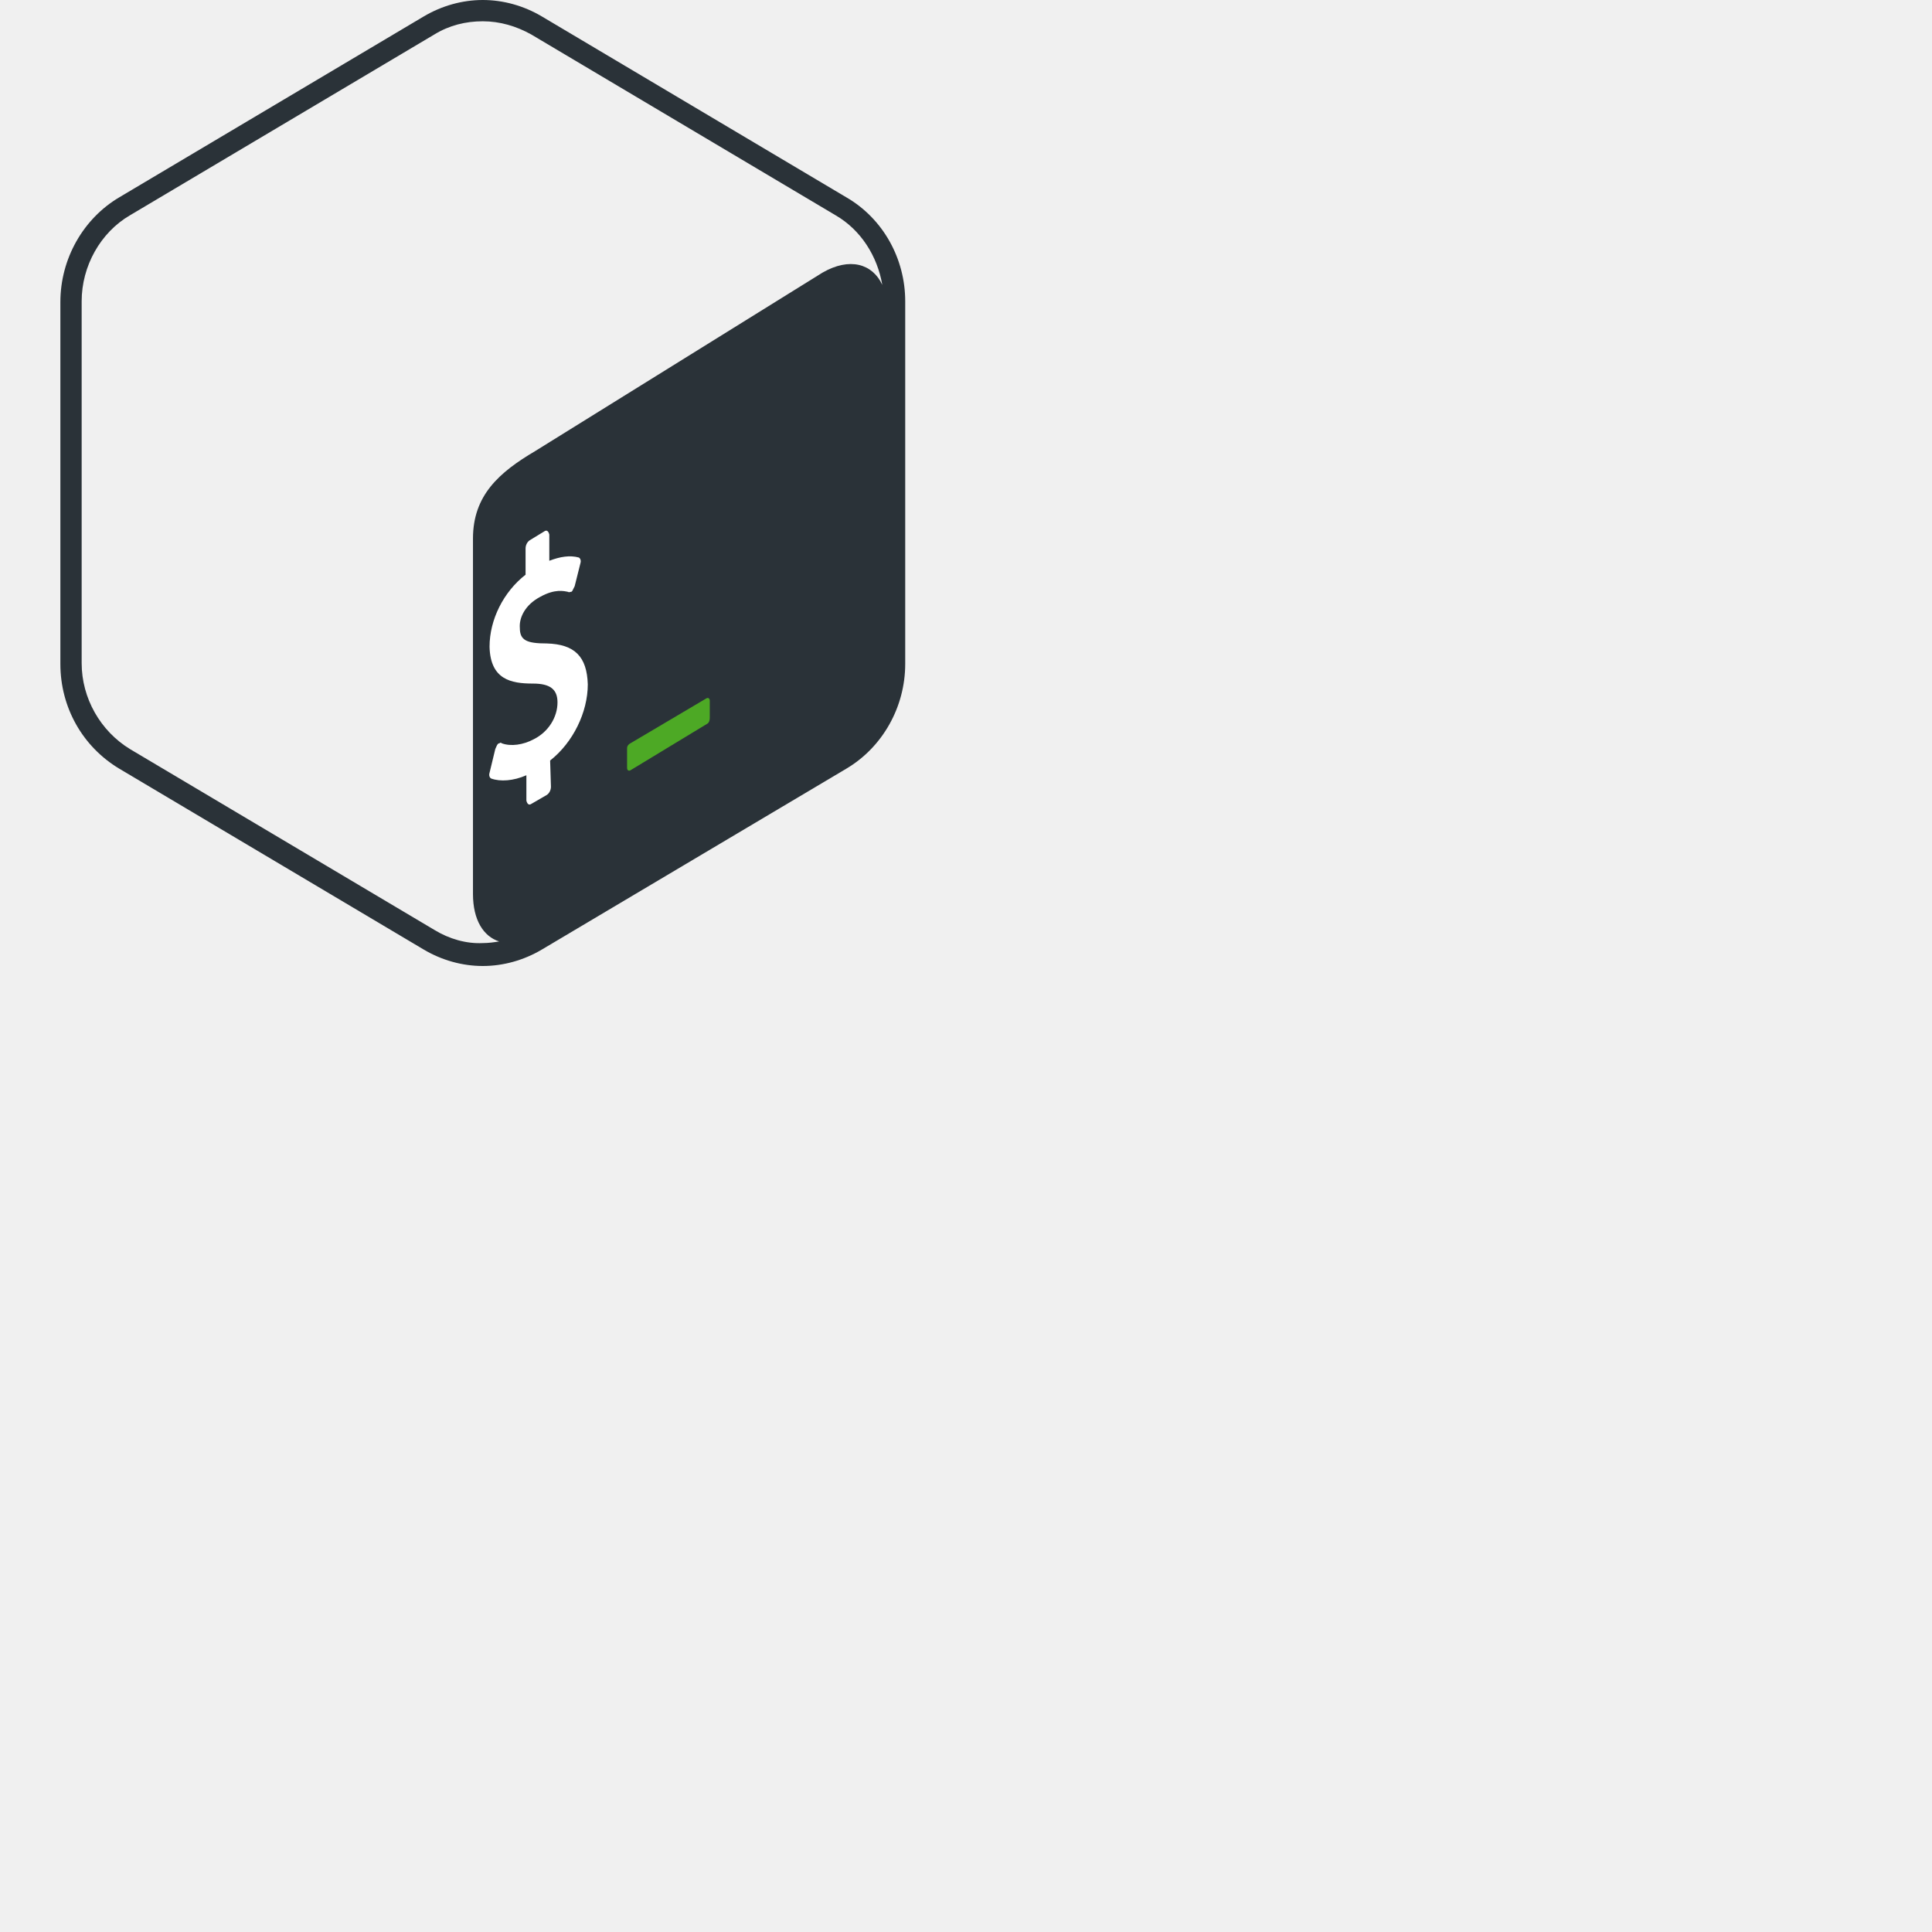
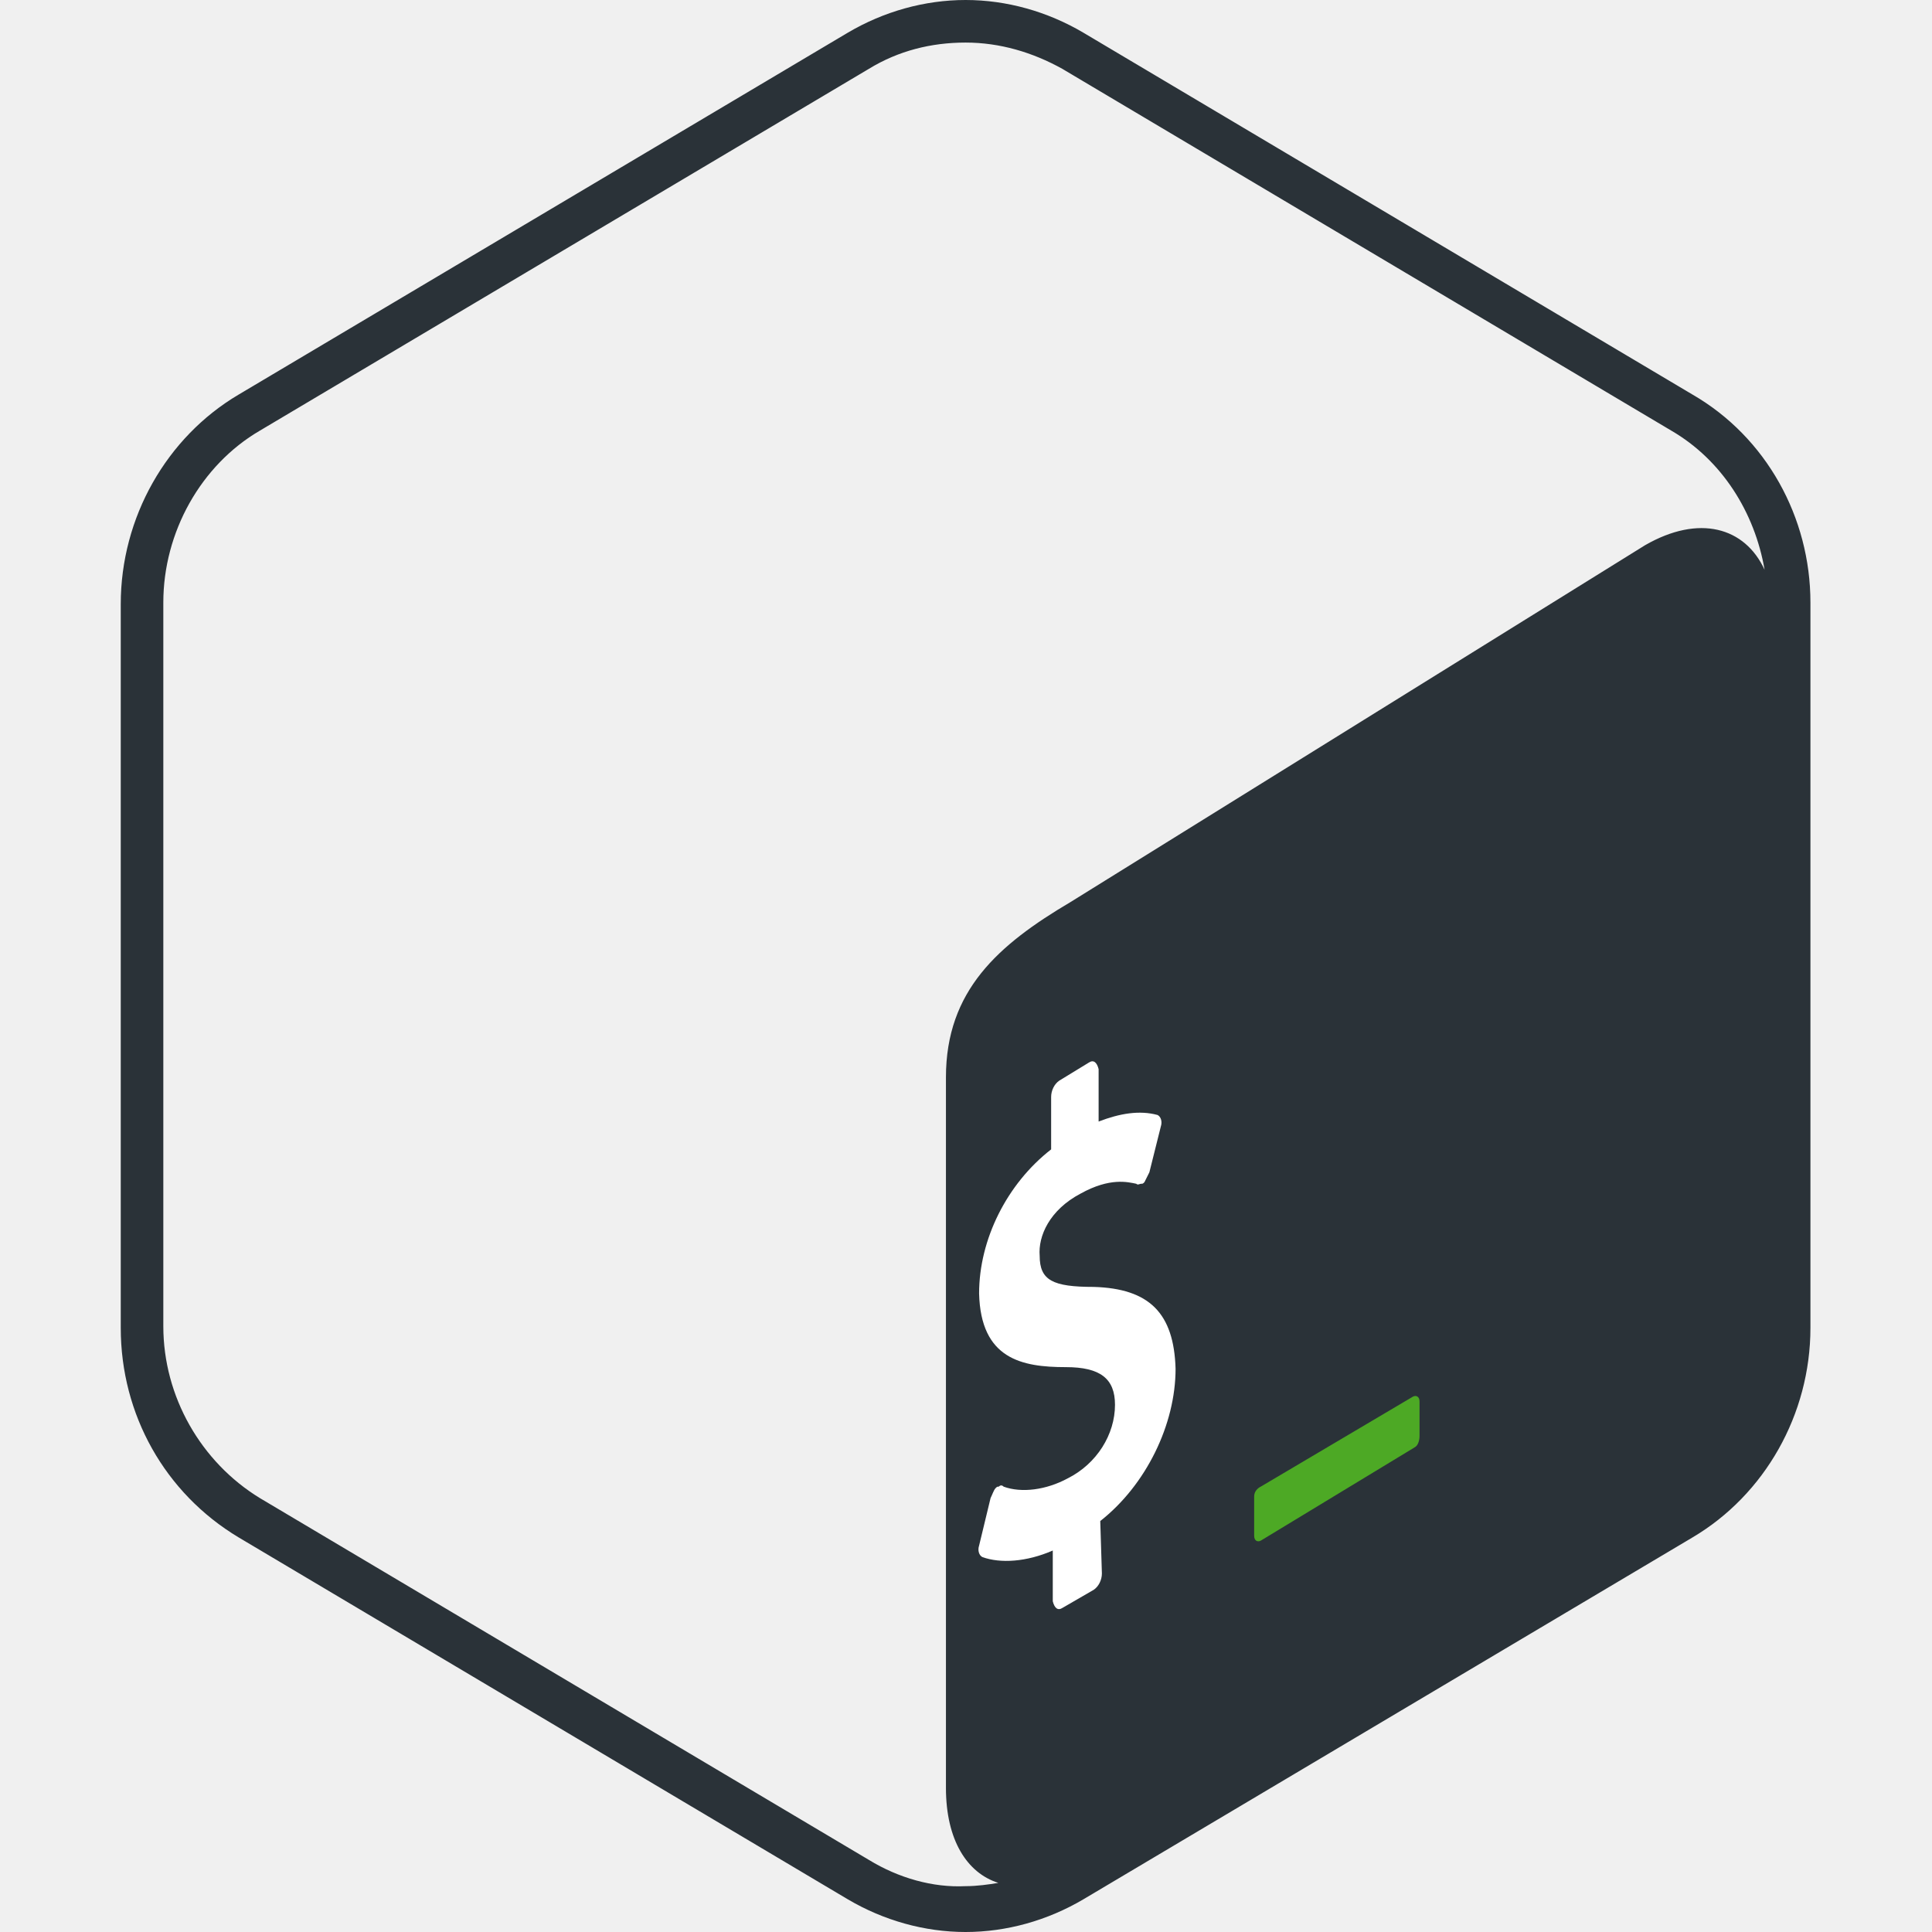
- <svg xmlns="http://www.w3.org/2000/svg" viewBox="0 0 48 48" height="48" width="48" version="1.1" id="svg25">
-   <defs id="defs14" />
-   <style type="text/css" id="style2">
+ <svg xmlns="http://www.w3.org/2000/svg" viewBox="0 0 48 48">
+   <style>
      .st0 {
         fill: #FFFFFF;
      }

      .st1 {
         fill: #2A3238;
      }

      .st2 {
         fill: #4DA925;
      }
   </style>
-   <g transform="matrix(0.2033898,0,0,0.2033898,-4.657627,-3.294915)" id="g26">
-     <g id="g12" transform="translate(7.375)">
-       <g id="g10">
+   <g transform="matrix(0.4067797,0,0,0.4067797,-9.315254,-6.589831)">
+     <g transform="translate(7.375)">
+       <g>
        <path class="st1" d="M 118.9,40.3 81.7,18.2 c -2.2,-1.3 -4.7,-2 -7.2,-2 -2.5,0 -5,0.7 -7.2,2 L 30.1,40.3 c -4.4,2.6 -7.2,7.5 -7.2,12.8 v 44.2 c 0,5.3 2.7,10.1 7.2,12.8 l 37.2,22.1 c 2.2,1.3 4.7,2 7.2,2 2.5,0 5,-0.7 7.2,-2 l 37.2,-22.1 c 4.4,-2.6 7.2,-7.5 7.2,-12.8 V 53 c 0,-5.2 -2.7,-10.1 -7.2,-12.7 z M 68.6,129.8 31.4,107.7 c -3.6,-2.2 -5.9,-6.2 -5.9,-10.5 V 53 c 0,-4.3 2.3,-8.4 5.9,-10.5 L 68.6,20.4 c 1.8,-1.1 3.8,-1.6 5.9,-1.6 2.1,0 4.1,0.6 5.9,1.6 l 37.2,22.1 c 3.1,1.8 5.1,5 5.7,8.5 -1.2,-2.6 -4,-3.4 -7.3,-1.5 L 80.9,71.3 c -4.4,2.6 -7.6,5.4 -7.6,10.7 v 43.4 c 0,3.2 1.3,5.2 3.2,5.8 -0.6,0.1 -1.3,0.2 -2,0.2 -2,0.1 -4.1,-0.5 -5.9,-1.6 z" id="path8" />
      </g>
    </g>
-     <g id="g16">
+     <g>
      <path class="st2" d="m 109.2,101.5 -9.3,5.5 c -0.2,0.1 -0.4,0.3 -0.4,0.6 v 2.4 c 0,0.3 0.2,0.4 0.4,0.3 l 9.4,-5.7 c 0.2,-0.1 0.3,-0.4 0.3,-0.7 v -2.1 c 0,-0.3 -0.2,-0.4 -0.4,-0.3 z" id="path14" />
    </g>
-     <g id="g20">
+     <g>
      <path class="st0" d="m 89.4,81.1 c 0.3,-0.2 0.5,0 0.6,0.4 v 3.2 c 1.3,-0.5 2.5,-0.7 3.6,-0.4 0.2,0.1 0.3,0.4 0.2,0.7 l -0.7,2.8 c -0.1,0.2 -0.2,0.4 -0.3,0.6 -0.1,0.1 -0.1,0.1 -0.2,0.1 -0.1,0 -0.2,0.1 -0.3,0 -0.5,-0.1 -1.6,-0.4 -3.4,0.6 -1.9,1 -2.6,2.6 -2.5,3.8 0,1.5 0.8,1.9 3.3,1.9 3.4,0.1 4.9,1.6 5,5 0,3.4 -1.8,7.1 -4.6,9.3 l 0.1,3.2 c 0,0.4 -0.2,0.8 -0.5,1 l -1.9,1.1 c -0.3,0.2 -0.5,0 -0.6,-0.4 v -3.1 c -1.6,0.7 -3.2,0.8 -4.3,0.4 -0.2,-0.1 -0.3,-0.4 -0.2,-0.7 l 0.7,-2.9 c 0.1,-0.2 0.2,-0.5 0.3,-0.6 0.1,-0.1 0.1,-0.1 0.2,-0.1 0.1,-0.1 0.2,-0.1 0.3,0 1.1,0.4 2.6,0.2 3.9,-0.5 1.8,-0.9 2.9,-2.7 2.9,-4.5 0,-1.6 -0.9,-2.3 -3,-2.3 -2.7,0 -5.2,-0.5 -5.3,-4.5 0,-3.3 1.7,-6.7 4.4,-8.8 v -3.2 c 0,-0.4 0.2,-0.8 0.5,-1 z" id="path18" />
    </g>
  </g>
</svg>
